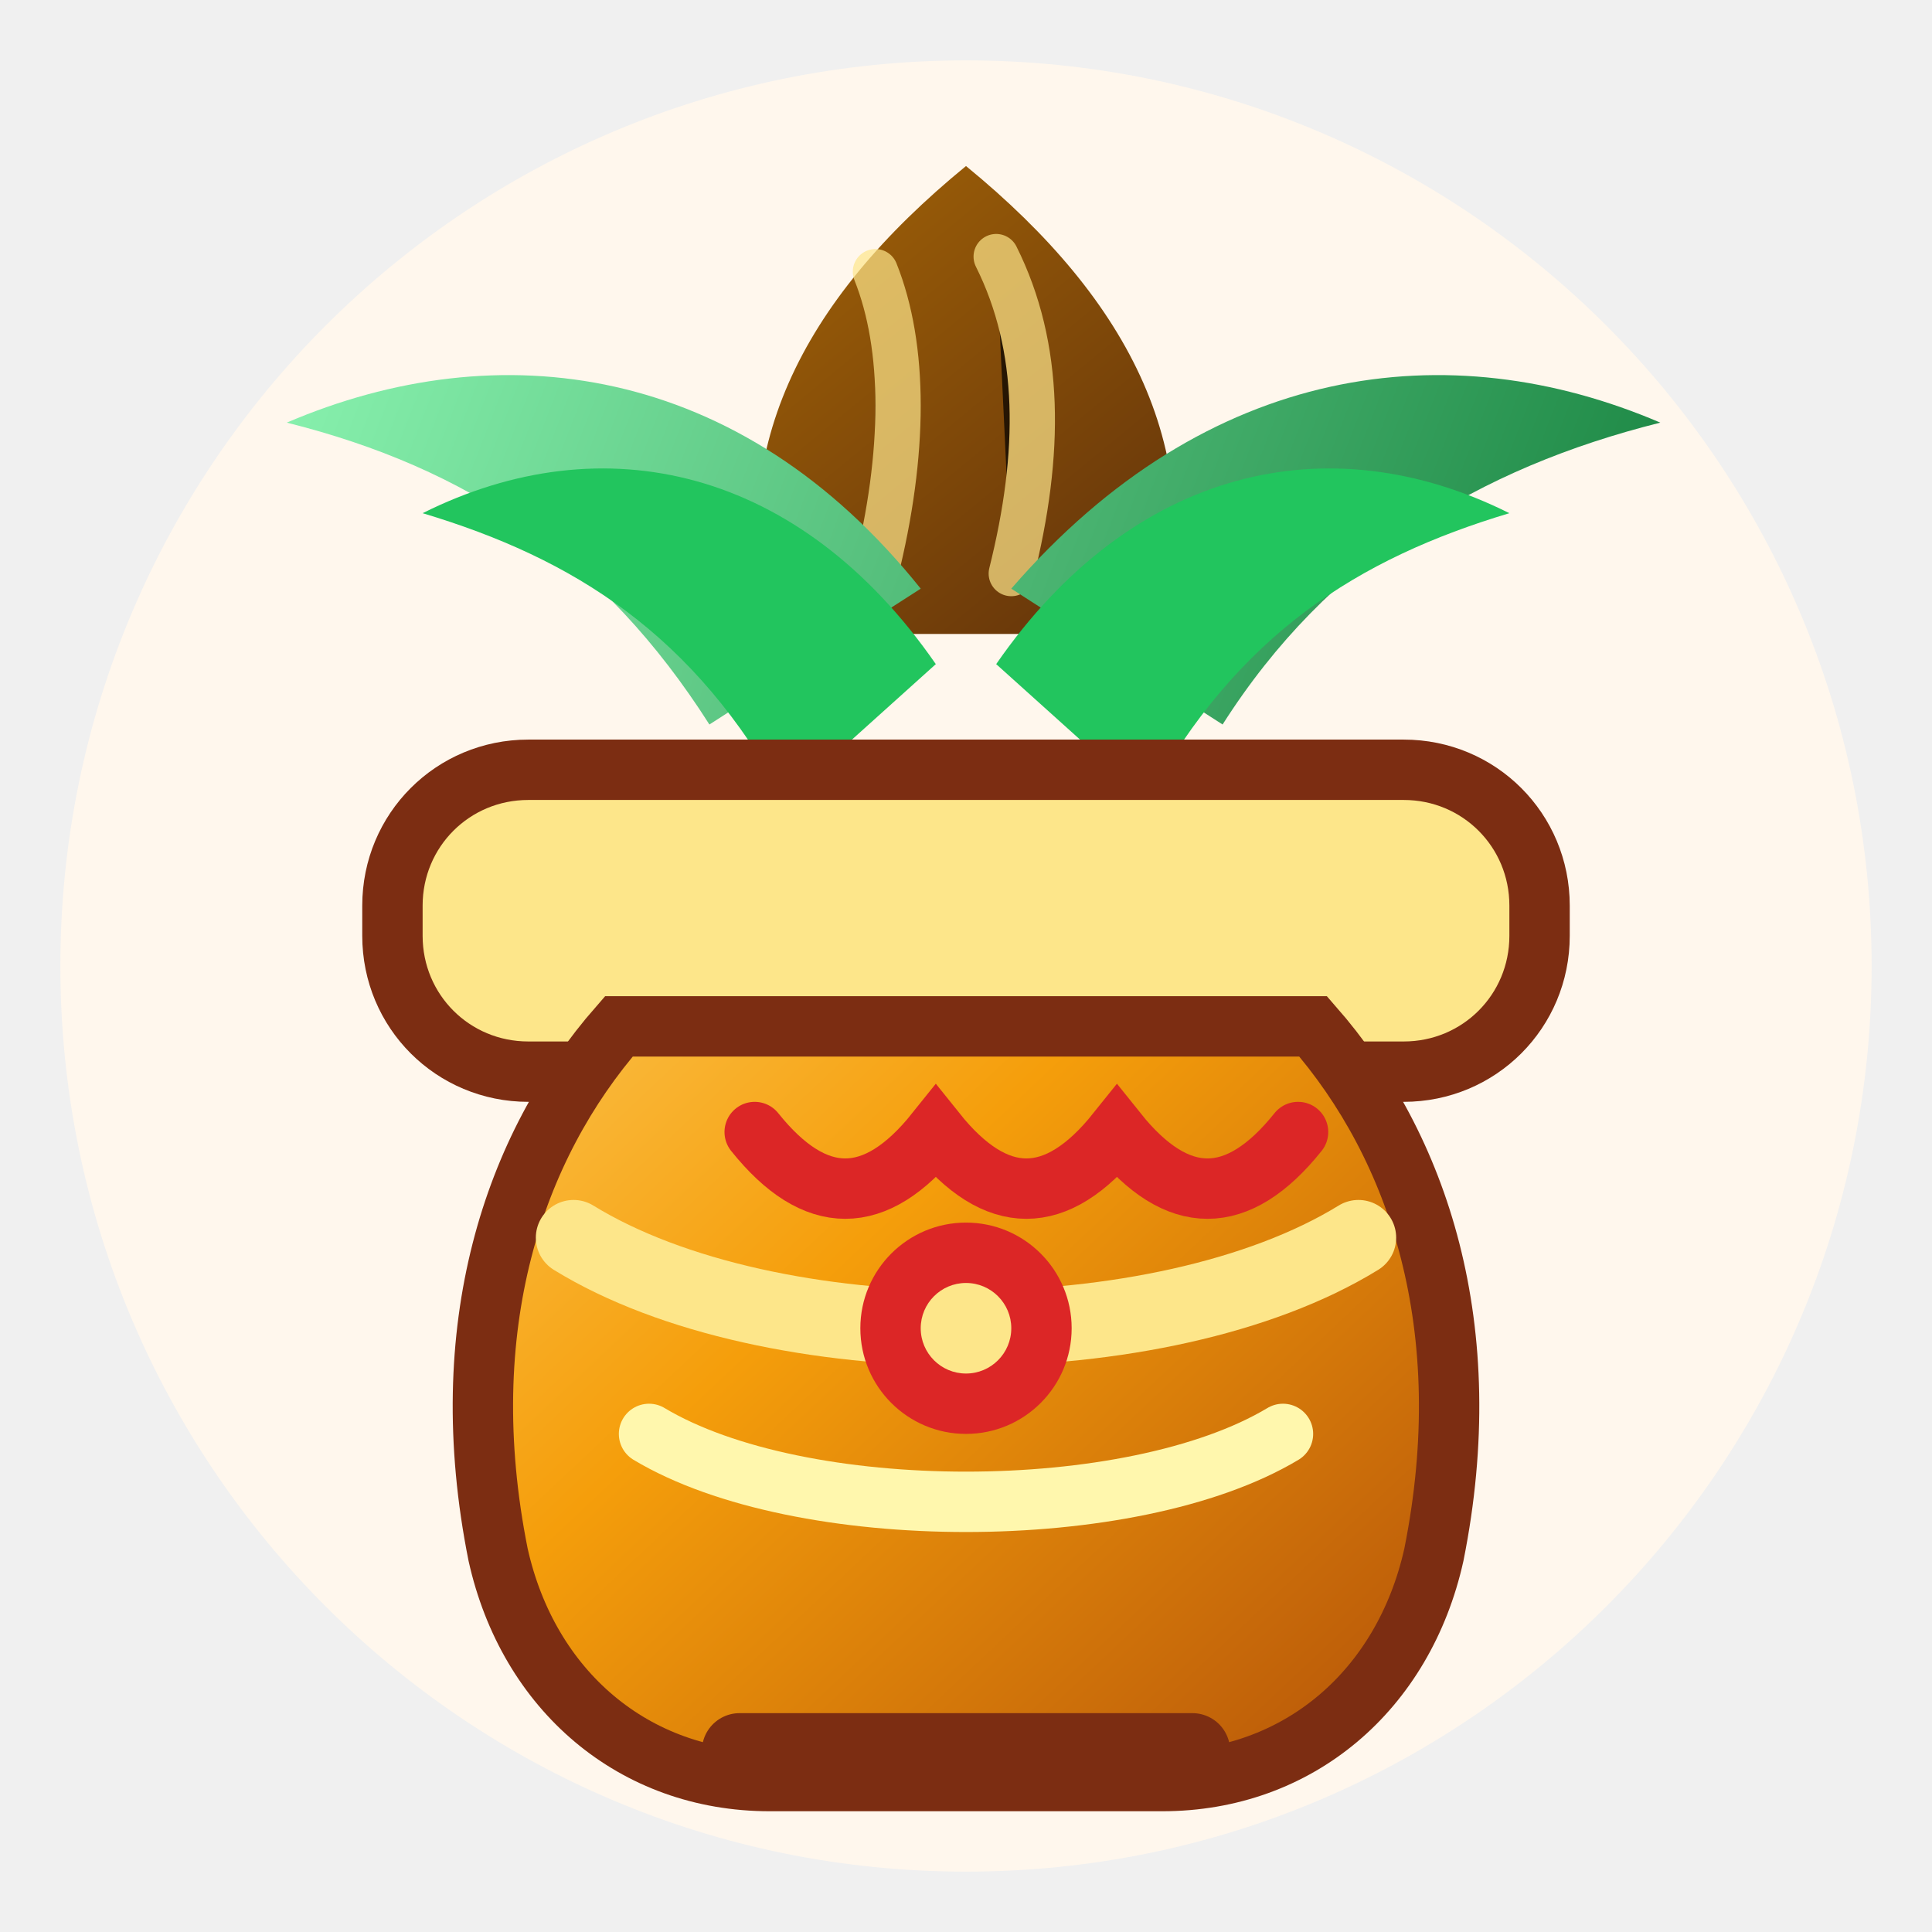
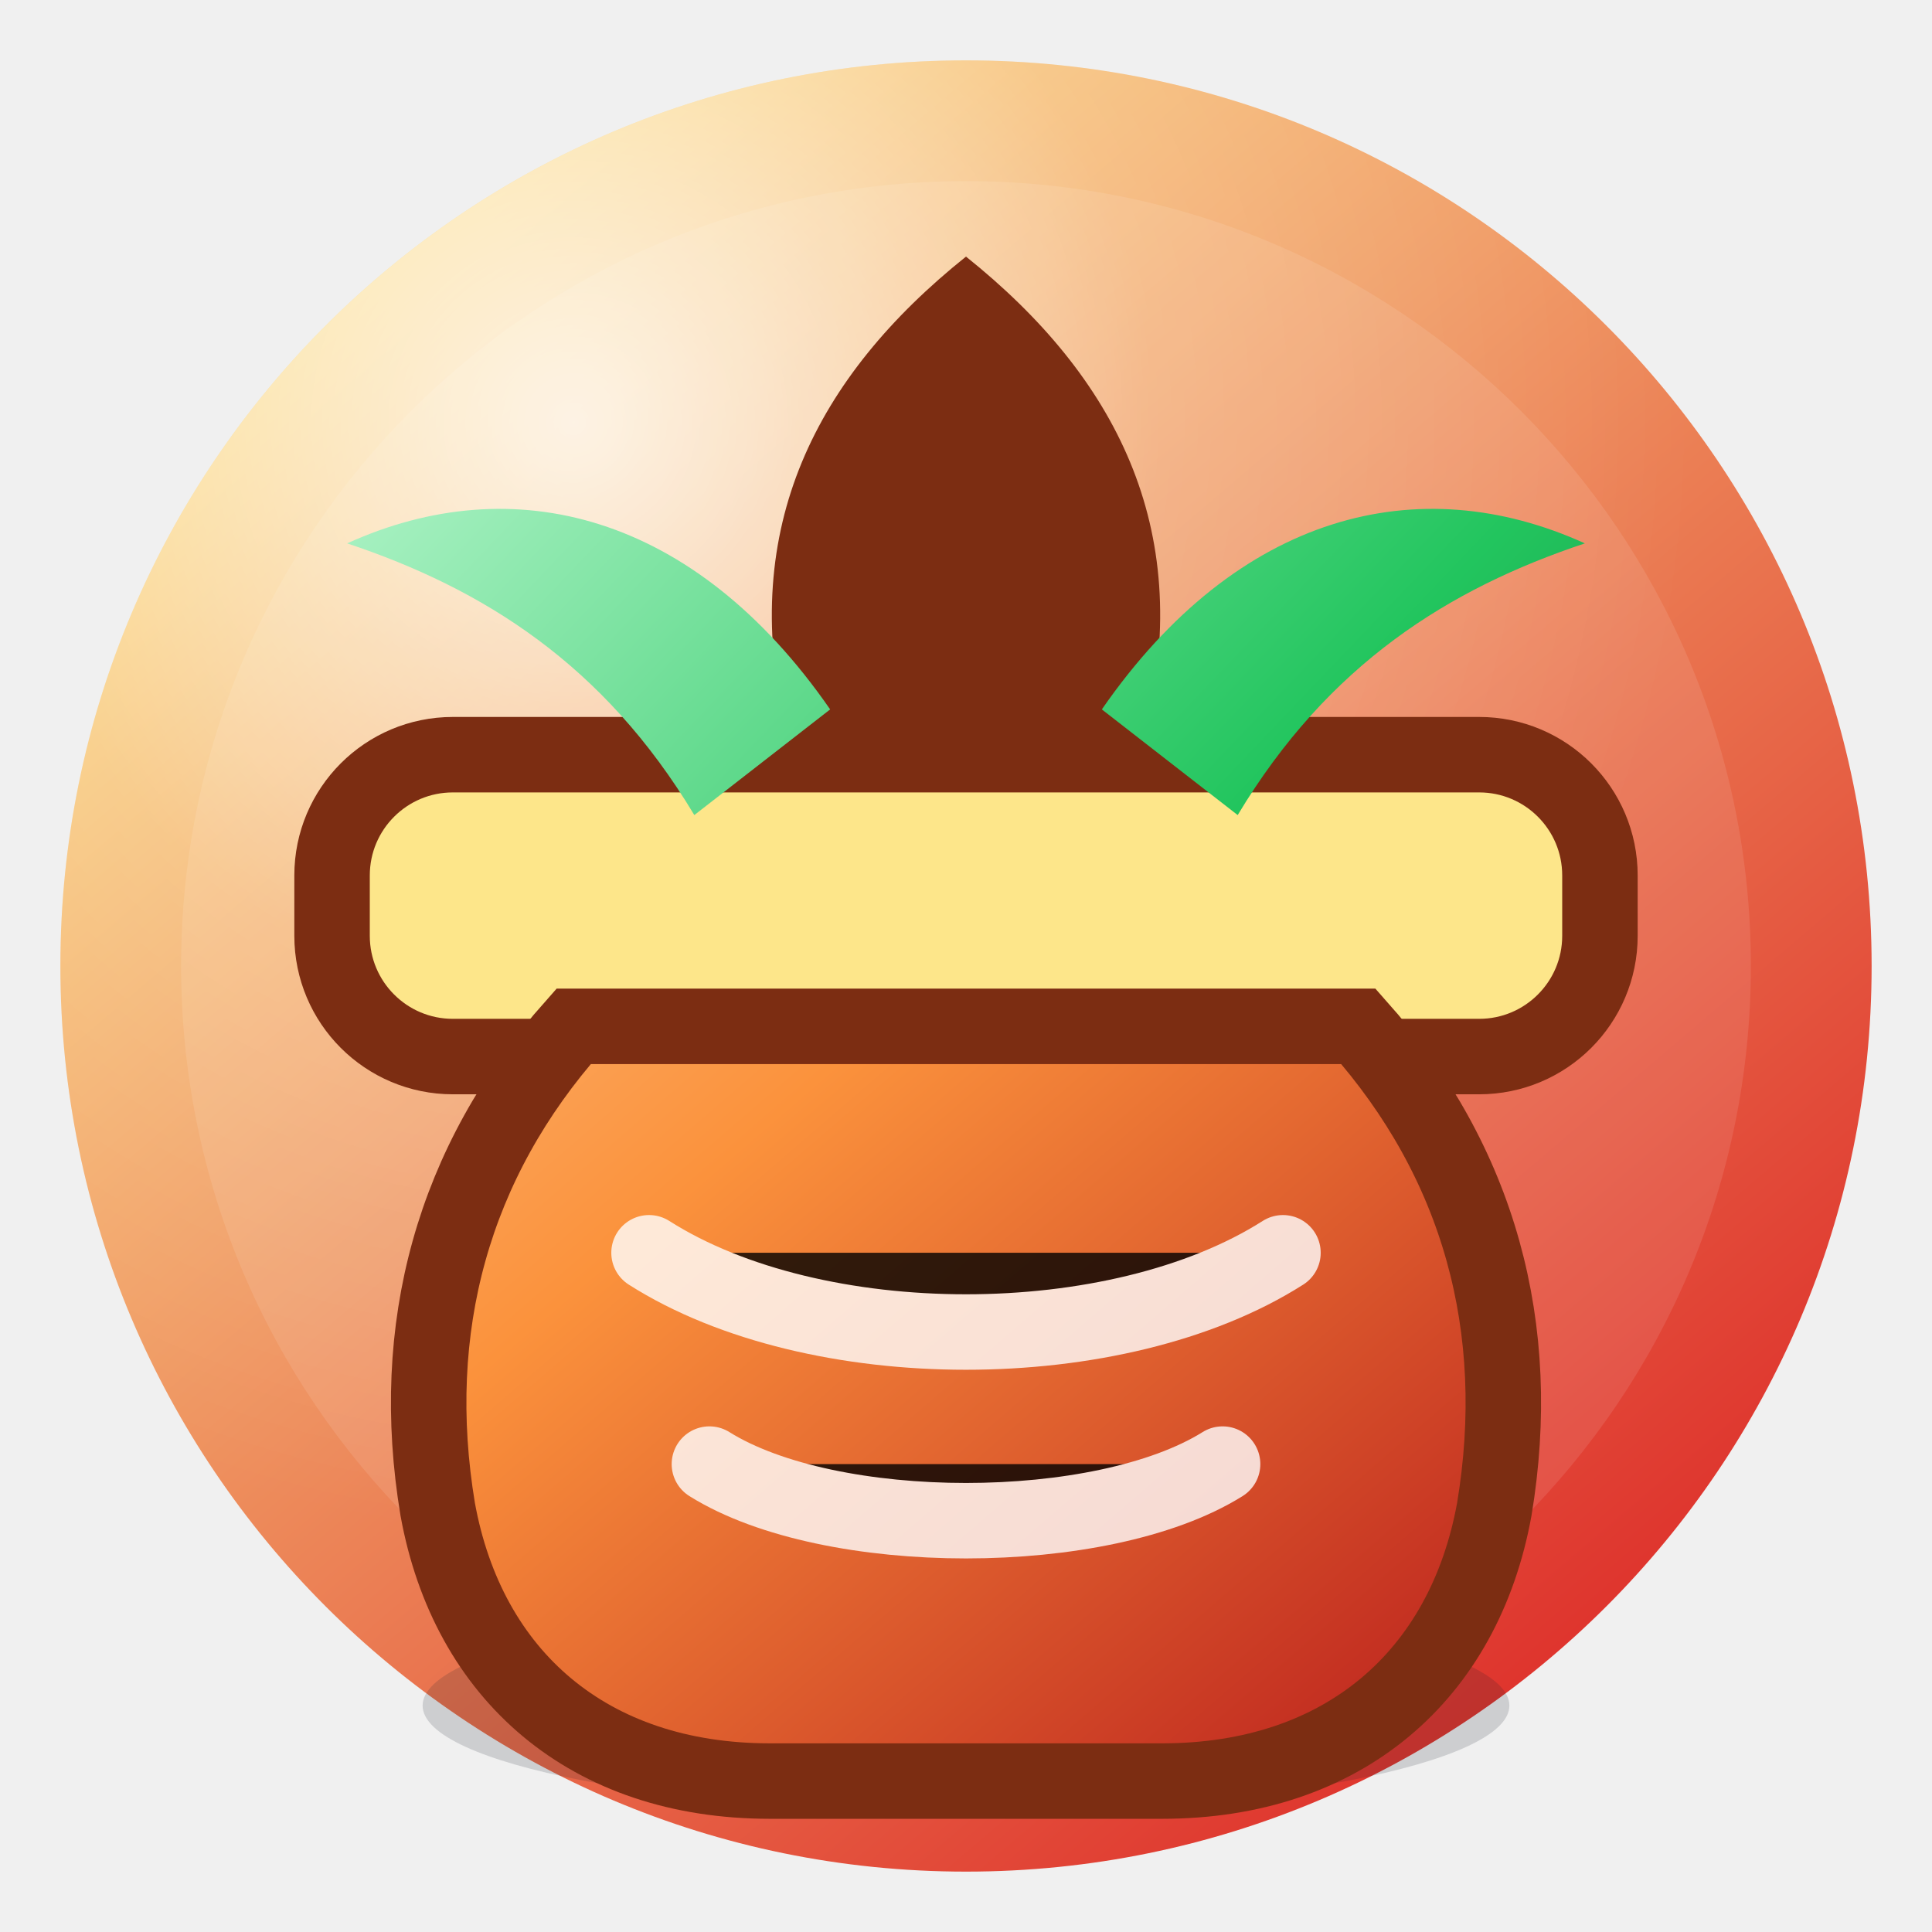
<svg xmlns="http://www.w3.org/2000/svg" viewBox="0 0 128 128">
  <defs>
-     <linearGradient id="pot" x1="32" y1="48" x2="96" y2="116" gradientUnits="userSpaceOnUse">
-       <stop stop-color="#FFD166" />
-       <stop offset=".45" stop-color="#F59E0B" />
+     <linearGradient id="bg" x1="18" y1="10" x2="110" y2="118" gradientUnits="userSpaceOnUse">
+       <stop stop-color="#FDE68A" />
+       <stop offset="1" stop-color="#DC2626" />
+     </linearGradient>
+     <radialGradient id="shine" cx="38" cy="28" r="74" gradientUnits="userSpaceOnUse">
+       <stop stop-color="#FFFFFF" stop-opacity="0.78" />
+       <stop offset="0.52" stop-color="#FFFFFF" stop-opacity="0.16" />
+       <stop offset="1" stop-color="#FFFFFF" stop-opacity="0" />
+     </radialGradient>
+     <linearGradient id="gold" x1="31" y1="25" x2="96" y2="104" gradientUnits="userSpaceOnUse">
+       <stop stop-color="#FFF7B2" />
+       <stop offset="0.5" stop-color="#FBBF24" />
      <stop offset="1" stop-color="#B45309" />
    </linearGradient>
-     <linearGradient id="coconut" x1="50" y1="12" x2="78" y2="46" gradientUnits="userSpaceOnUse">
-       <stop stop-color="#A16207" />
-       <stop offset="1" stop-color="#5C2E0B" />
+     <linearGradient id="silver" x1="28" y1="22" x2="101" y2="105" gradientUnits="userSpaceOnUse">
+       <stop stop-color="#FFFFFF" />
+       <stop offset="0.55" stop-color="#D8E3F0" />
+       <stop offset="1" stop-color="#7C8EA5" />
    </linearGradient>
-     <linearGradient id="leaf" x1="20" y1="26" x2="108" y2="60" gradientUnits="userSpaceOnUse">
-       <stop stop-color="#86EFAC" />
-       <stop offset="1" stop-color="#15803D" />
+     <linearGradient id="green" x1="21" y1="25" x2="105" y2="105" gradientUnits="userSpaceOnUse">
+       <stop stop-color="#BBF7D0" />
+       <stop offset="0.55" stop-color="#22C55E" />
+       <stop offset="1" stop-color="#166534" />
+     </linearGradient>
+     <linearGradient id="warm" x1="25" y1="18" x2="106" y2="112" gradientUnits="userSpaceOnUse">
+       <stop stop-color="#FED7AA" />
+       <stop offset="0.48" stop-color="#FB923C" />
+       <stop offset="1" stop-color="#B91C1C" />
+     </linearGradient>
+     <linearGradient id="blue" x1="24" y1="18" x2="106" y2="112" gradientUnits="userSpaceOnUse">
+       <stop stop-color="#BAE6FD" />
+       <stop offset="0.5" stop-color="#38BDF8" />
+       <stop offset="1" stop-color="#1D4ED8" />
    </linearGradient>
  </defs>
-   <circle cx="64" cy="64" r="60" fill="#FFF7ED" />
-   <path d="M64 11c11 9 16 19 13 31H51c-3-12 2-22 13-31Z" fill="url(#coconut)" />
-   <path d="M58 18c2 5 2 12 0 20M66 17c3 6 3 13 1 21" stroke="#FDE68A" stroke-width="3" stroke-linecap="round" opacity=".7" />
-   <path d="M61 39C49 24 33 22 19 28c12 3 21 9 28 20" fill="url(#leaf)" />
-   <path d="M67 39c13-15 29-17 43-11-12 3-22 9-29 20" fill="url(#leaf)" />
-   <path d="M62 44C53 31 40 28 28 34c10 3 18 8 24 19" fill="#22C55E" />
-   <path d="M66 44c9-13 22-16 34-10-10 3-18 8-24 19" fill="#22C55E" />
-   <path d="M35 51h58c5 0 9 4 9 9v2c0 5-4 9-9 9H35c-5 0-9-4-9-9v-2c0-5 4-9 9-9Z" fill="#FDE68A" stroke="#7C2D12" stroke-width="4" />
-   <path d="M41 68h46c7 8 11 20 8 35-2 9-9 15-18 15H51c-9 0-16-6-18-15-3-15 1-27 8-35Z" fill="url(#pot)" stroke="#7C2D12" stroke-width="4" />
-   <path d="M38 82c13 8 39 8 52 0" fill="none" stroke="#FDE68A" stroke-width="5" stroke-linecap="round" />
-   <path d="M43 95c10 6 32 6 42 0" fill="none" stroke="#FFF7AD" stroke-width="4" stroke-linecap="round" />
-   <path d="M50 75c4 5 8 5 12 0 4 5 8 5 12 0 4 5 8 5 12 0" fill="none" stroke="#DC2626" stroke-width="4" stroke-linecap="round" />
-   <circle cx="64" cy="88" r="7" fill="#DC2626" />
-   <circle cx="64" cy="88" r="3" fill="#FDE68A" />
-   <path d="M49 116h30" stroke="#7C2D12" stroke-width="5" stroke-linecap="round" />
+   <circle cx="64" cy="64" r="60" fill="url(#bg)" />
+   <circle cx="64" cy="64" r="60" fill="url(#shine)" />
+   <ellipse cx="64" cy="113" rx="36" ry="7" fill="#111827" opacity="0.16" />
+   <circle cx="64" cy="64" r="52" fill="#FFFFFF" opacity="0.10" />
+   <path d="M64 17c10 8 15 18 12 31H52c-3-13 2-23 12-31Z" fill="#7C2D12" />
+   <path d="M30 50h68a8 8 0 0 1 8 8v4a8 8 0 0 1-8 8H30a8 8 0 0 1-8-8v-4a8 8 0 0 1 8-8Z" fill="#FDE68A" stroke="#7C2D12" stroke-width="5" />
+   <path d="M38 68h52c8 9 11 20 9 32-2 11-10 18-22 18H51c-12 0-20-7-22-18-2-12 1-23 9-32Z" fill="url(#warm)" stroke="#7C2D12" stroke-width="5" />
+   <path d="M43 83c11 7 31 7 42 0M47 97c8 5 26 5 34 0" stroke="#fff" stroke-width="5" stroke-linecap="round" opacity=".8" />
+   <path d="M55 47C46 34 34 31 23 36c9 3 17 8 23 18M73 47c9-13 21-16 32-11-9 3-17 8-23 18" fill="url(#green)" />
</svg>
